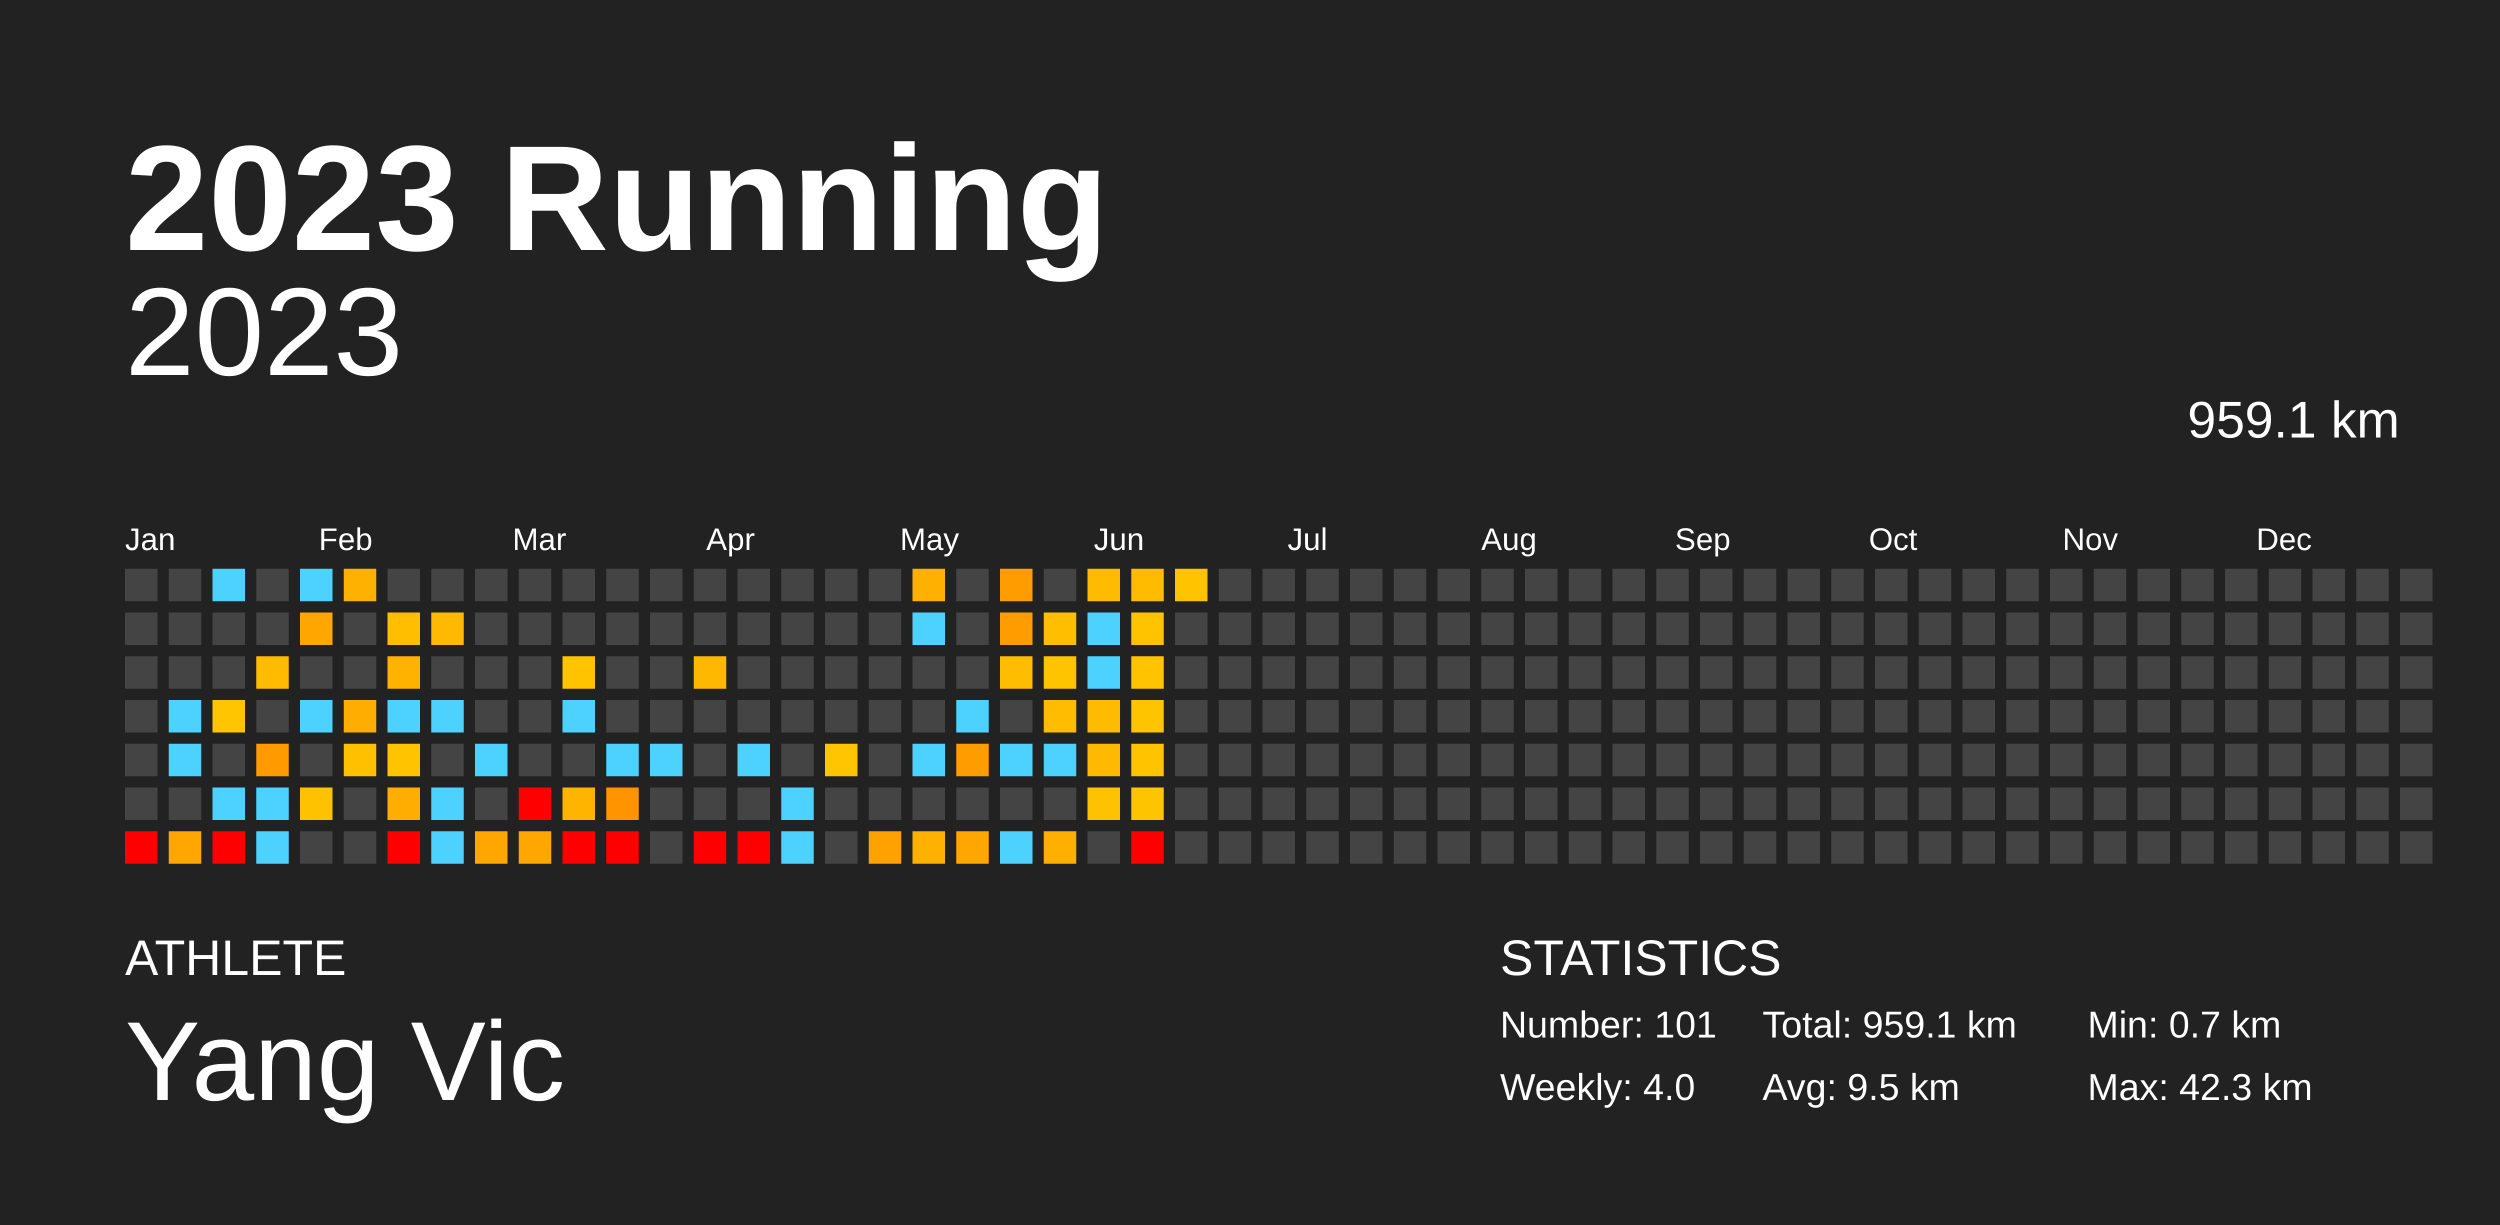
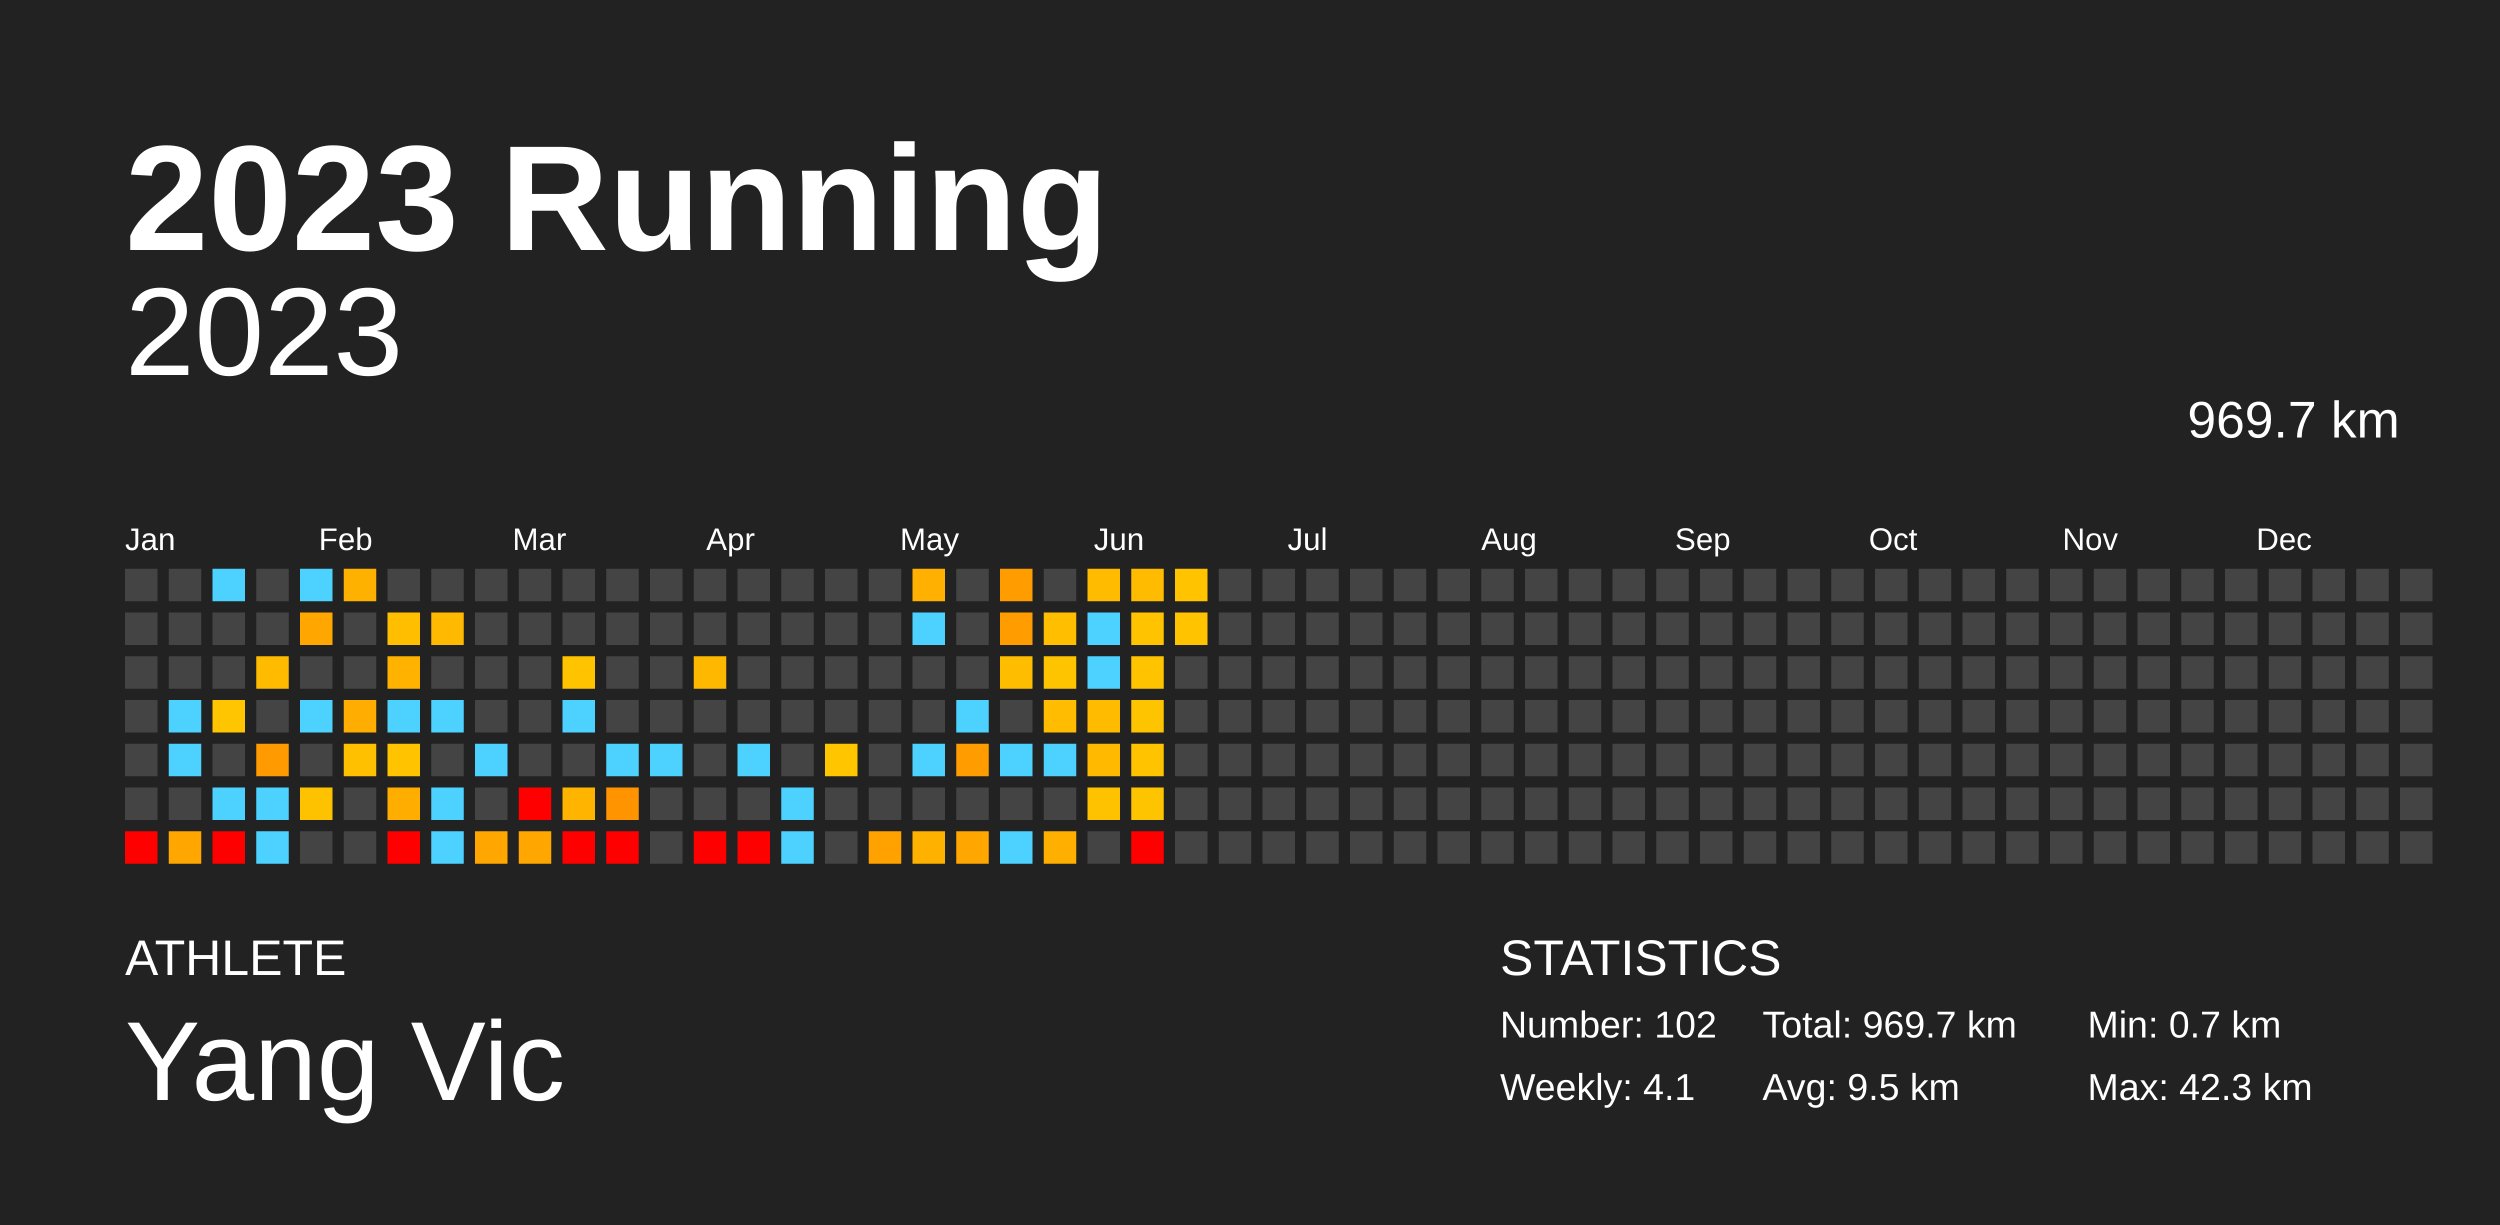
<svg xmlns="http://www.w3.org/2000/svg" baseProfile="full" height="98mm" version="1.1" viewBox="0,0,200,98" width="200mm">
  <defs />
  <rect fill="#222222" height="98" width="200" x="0" y="0" />
  <text fill="#FFFFFF" style="font-size:12px; font-family:Arial; font-weight:bold;" x="10" y="20">2023 Running</text>
  <text fill="#FFFFFF" style="font-size:4px; font-family:Arial" x="10" y="78">ATHLETE</text>
  <text fill="#FFFFFF" style="font-size:9px; font-family:Arial" x="10" y="88">Yang Vic</text>
  <text fill="#FFFFFF" style="font-size:4px; font-family:Arial" x="120" y="78">STATISTICS</text>
-   <text fill="#FFFFFF" style="font-size:3px; font-family:Arial" x="120" y="83">Number: 101</text>
-   <text fill="#FFFFFF" style="font-size:3px; font-family:Arial" x="120" y="88">Weekly: 4.0</text>
-   <text fill="#FFFFFF" style="font-size:3px; font-family:Arial" x="141" y="83">Total: 959.1 km</text>
+   <text fill="#FFFFFF" style="font-size:3px; font-family:Arial" x="120" y="83">Number: 102</text>
+   <text fill="#FFFFFF" style="font-size:3px; font-family:Arial" x="120" y="88">Weekly: 4.1</text>
+   <text fill="#FFFFFF" style="font-size:3px; font-family:Arial" x="141" y="83">Total: 969.7 km</text>
  <text fill="#FFFFFF" style="font-size:3px; font-family:Arial" x="141" y="88">Avg: 9.5 km</text>
  <text fill="#FFFFFF" style="font-size:3px; font-family:Arial" x="167" y="83">Min: 0.7 km</text>
  <text fill="#FFFFFF" style="font-size:3px; font-family:Arial" x="167" y="88">Max: 42.3 km</text>
  <text alignment-baseline="hanging" fill="#FFFFFF" style="font-size:10.0px; font-family:Arial;" x="10" y="30">2023</text>
-   <text alignment-baseline="hanging" fill="#FFFFFF" style="font-size:4.125px; font-family:Arial;" x="175" y="35">959.1 km</text>
+   <text alignment-baseline="hanging" fill="#FFFFFF" style="font-size:4.125px; font-family:Arial;" x="175" y="35">969.7 km</text>
  <text fill="#FFFFFF" style="font-size:2.5px; font-family:Arial" x="10.0" y="44">Jan</text>
  <text fill="#FFFFFF" style="font-size:2.5px; font-family:Arial" x="25.5" y="44">Feb</text>
  <text fill="#FFFFFF" style="font-size:2.5px; font-family:Arial" x="41.0" y="44">Mar</text>
  <text fill="#FFFFFF" style="font-size:2.5px; font-family:Arial" x="56.5" y="44">Apr</text>
  <text fill="#FFFFFF" style="font-size:2.5px; font-family:Arial" x="72.0" y="44">May</text>
  <text fill="#FFFFFF" style="font-size:2.5px; font-family:Arial" x="87.5" y="44">Jun</text>
  <text fill="#FFFFFF" style="font-size:2.5px; font-family:Arial" x="103.0" y="44">Jul</text>
  <text fill="#FFFFFF" style="font-size:2.5px; font-family:Arial" x="118.5" y="44">Aug</text>
  <text fill="#FFFFFF" style="font-size:2.5px; font-family:Arial" x="134.0" y="44">Sep</text>
  <text fill="#FFFFFF" style="font-size:2.5px; font-family:Arial" x="149.5" y="44">Oct</text>
  <text fill="#FFFFFF" style="font-size:2.5px; font-family:Arial" x="165.0" y="44">Nov</text>
  <text fill="#FFFFFF" style="font-size:2.5px; font-family:Arial" x="180.5" y="44">Dec</text>
  <rect fill="#444444" height="2.6" width="2.6" x="10.0" y="45.5" />
  <rect fill="#444444" height="2.6" width="2.6" x="10.0" y="49.0" />
  <rect fill="#444444" height="2.6" width="2.6" x="10.0" y="52.5" />
  <rect fill="#444444" height="2.6" width="2.6" x="10.0" y="56.0" />
  <rect fill="#444444" height="2.6" width="2.6" x="10.0" y="59.5" />
  <rect fill="#444444" height="2.6" width="2.6" x="10.0" y="63.0" />
  <rect fill="red" height="2.6" width="2.6" x="10.0" y="66.5" />
  <rect fill="#444444" height="2.6" width="2.6" x="13.5" y="45.5" />
  <rect fill="#444444" height="2.6" width="2.6" x="13.5" y="49.0" />
  <rect fill="#444444" height="2.6" width="2.6" x="13.5" y="52.5" />
  <rect fill="#4dd2ff" height="2.6" width="2.6" x="13.5" y="56.0" />
  <rect fill="#4dd2ff" height="2.6" width="2.6" x="13.5" y="59.5" />
  <rect fill="#444444" height="2.6" width="2.6" x="13.5" y="63.0" />
  <rect fill="#ffa600" height="2.6" width="2.6" x="13.5" y="66.5" />
  <rect fill="#4dd2ff" height="2.6" width="2.6" x="17.0" y="45.5" />
  <rect fill="#444444" height="2.6" width="2.6" x="17.0" y="49.0" />
  <rect fill="#444444" height="2.6" width="2.6" x="17.0" y="52.5" />
  <rect fill="#ffc500" height="2.6" width="2.6" x="17.0" y="56.0" />
  <rect fill="#444444" height="2.6" width="2.6" x="17.0" y="59.5" />
  <rect fill="#4dd2ff" height="2.6" width="2.6" x="17.0" y="63.0" />
  <rect fill="red" height="2.6" width="2.6" x="17.0" y="66.5" />
  <rect fill="#444444" height="2.6" width="2.6" x="20.5" y="45.5" />
  <rect fill="#444444" height="2.6" width="2.6" x="20.5" y="49.0" />
  <rect fill="#ffbb00" height="2.6" width="2.6" x="20.5" y="52.5" />
  <rect fill="#444444" height="2.6" width="2.6" x="20.5" y="56.0" />
  <rect fill="#ff9a00" height="2.6" width="2.6" x="20.5" y="59.5" />
  <rect fill="#4dd2ff" height="2.6" width="2.6" x="20.5" y="63.0" />
  <rect fill="#4dd2ff" height="2.6" width="2.6" x="20.5" y="66.5" />
  <rect fill="#4dd2ff" height="2.6" width="2.6" x="24.0" y="45.5" />
  <rect fill="#ffa600" height="2.6" width="2.6" x="24.0" y="49.0" />
  <rect fill="#444444" height="2.6" width="2.6" x="24.0" y="52.5" />
  <rect fill="#4dd2ff" height="2.6" width="2.6" x="24.0" y="56.0" />
  <rect fill="#444444" height="2.6" width="2.6" x="24.0" y="59.5" />
  <rect fill="#ffc200" height="2.6" width="2.6" x="24.0" y="63.0" />
  <rect fill="#444444" height="2.6" width="2.6" x="24.0" y="66.5" />
  <rect fill="#ffb100" height="2.6" width="2.6" x="27.5" y="45.5" />
  <rect fill="#444444" height="2.6" width="2.6" x="27.5" y="49.0" />
  <rect fill="#444444" height="2.6" width="2.6" x="27.5" y="52.5" />
  <rect fill="#ffad00" height="2.6" width="2.6" x="27.5" y="56.0" />
  <rect fill="#ffc000" height="2.6" width="2.6" x="27.5" y="59.5" />
  <rect fill="#444444" height="2.6" width="2.6" x="27.5" y="63.0" />
  <rect fill="#444444" height="2.6" width="2.6" x="27.5" y="66.5" />
  <rect fill="#444444" height="2.6" width="2.6" x="31.0" y="45.5" />
  <rect fill="#ffbe00" height="2.6" width="2.6" x="31.0" y="49.0" />
  <rect fill="#ffb200" height="2.6" width="2.6" x="31.0" y="52.5" />
  <rect fill="#4dd2ff" height="2.6" width="2.6" x="31.0" y="56.0" />
  <rect fill="#ffc300" height="2.6" width="2.6" x="31.0" y="59.5" />
  <rect fill="#ffae00" height="2.6" width="2.6" x="31.0" y="63.0" />
  <rect fill="red" height="2.6" width="2.6" x="31.0" y="66.5" />
  <rect fill="#444444" height="2.6" width="2.6" x="34.5" y="45.5" />
  <rect fill="#ffb900" height="2.6" width="2.6" x="34.5" y="49.0" />
  <rect fill="#444444" height="2.6" width="2.6" x="34.5" y="52.5" />
  <rect fill="#4dd2ff" height="2.6" width="2.6" x="34.5" y="56.0" />
  <rect fill="#444444" height="2.6" width="2.6" x="34.5" y="59.5" />
  <rect fill="#4dd2ff" height="2.6" width="2.6" x="34.5" y="63.0" />
  <rect fill="#4dd2ff" height="2.6" width="2.6" x="34.5" y="66.5" />
  <rect fill="#444444" height="2.6" width="2.6" x="38.0" y="45.5" />
  <rect fill="#444444" height="2.6" width="2.6" x="38.0" y="49.0" />
  <rect fill="#444444" height="2.6" width="2.6" x="38.0" y="52.5" />
  <rect fill="#444444" height="2.6" width="2.6" x="38.0" y="56.0" />
  <rect fill="#4dd2ff" height="2.6" width="2.6" x="38.0" y="59.5" />
  <rect fill="#444444" height="2.6" width="2.6" x="38.0" y="63.0" />
  <rect fill="#ffa700" height="2.6" width="2.6" x="38.0" y="66.5" />
  <rect fill="#444444" height="2.6" width="2.6" x="41.5" y="45.5" />
  <rect fill="#444444" height="2.6" width="2.6" x="41.5" y="49.0" />
  <rect fill="#444444" height="2.6" width="2.6" x="41.5" y="52.5" />
  <rect fill="#444444" height="2.6" width="2.6" x="41.5" y="56.0" />
  <rect fill="#444444" height="2.6" width="2.6" x="41.5" y="59.5" />
  <rect fill="red" height="2.6" width="2.6" x="41.5" y="63.0" />
  <rect fill="#ffa700" height="2.6" width="2.6" x="41.5" y="66.5" />
  <rect fill="#444444" height="2.6" width="2.6" x="45.0" y="45.5" />
  <rect fill="#444444" height="2.6" width="2.6" x="45.0" y="49.0" />
  <rect fill="#ffc300" height="2.6" width="2.6" x="45.0" y="52.5" />
  <rect fill="#4dd2ff" height="2.6" width="2.6" x="45.0" y="56.0" />
  <rect fill="#444444" height="2.6" width="2.6" x="45.0" y="59.5" />
  <rect fill="#ffb400" height="2.6" width="2.6" x="45.0" y="63.0" />
  <rect fill="red" height="2.6" width="2.6" x="45.0" y="66.5" />
  <rect fill="#444444" height="2.6" width="2.6" x="48.5" y="45.5" />
  <rect fill="#444444" height="2.6" width="2.6" x="48.5" y="49.0" />
  <rect fill="#444444" height="2.6" width="2.6" x="48.5" y="52.5" />
  <rect fill="#444444" height="2.6" width="2.6" x="48.5" y="56.0" />
  <rect fill="#4dd2ff" height="2.6" width="2.6" x="48.5" y="59.5" />
  <rect fill="#ff9300" height="2.6" width="2.6" x="48.5" y="63.0" />
  <rect fill="red" height="2.6" width="2.6" x="48.5" y="66.5" />
  <rect fill="#444444" height="2.6" width="2.6" x="52.0" y="45.5" />
  <rect fill="#444444" height="2.6" width="2.6" x="52.0" y="49.0" />
  <rect fill="#444444" height="2.6" width="2.6" x="52.0" y="52.5" />
  <rect fill="#444444" height="2.6" width="2.6" x="52.0" y="56.0" />
  <rect fill="#4dd2ff" height="2.6" width="2.6" x="52.0" y="59.5" />
  <rect fill="#444444" height="2.6" width="2.6" x="52.0" y="63.0" />
  <rect fill="#444444" height="2.6" width="2.6" x="52.0" y="66.5" />
  <rect fill="#444444" height="2.6" width="2.6" x="55.5" y="45.5" />
  <rect fill="#444444" height="2.6" width="2.6" x="55.5" y="49.0" />
  <rect fill="#ffb800" height="2.6" width="2.6" x="55.5" y="52.5" />
  <rect fill="#444444" height="2.6" width="2.6" x="55.5" y="56.0" />
  <rect fill="#444444" height="2.6" width="2.6" x="55.5" y="59.5" />
  <rect fill="#444444" height="2.6" width="2.6" x="55.5" y="63.0" />
  <rect fill="red" height="2.6" width="2.6" x="55.5" y="66.5" />
  <rect fill="#444444" height="2.6" width="2.6" x="59.0" y="45.5" />
  <rect fill="#444444" height="2.6" width="2.6" x="59.0" y="49.0" />
  <rect fill="#444444" height="2.6" width="2.6" x="59.0" y="52.5" />
  <rect fill="#444444" height="2.6" width="2.6" x="59.0" y="56.0" />
  <rect fill="#4dd2ff" height="2.6" width="2.6" x="59.0" y="59.5" />
  <rect fill="#444444" height="2.6" width="2.6" x="59.0" y="63.0" />
  <rect fill="red" height="2.6" width="2.6" x="59.0" y="66.5" />
  <rect fill="#444444" height="2.6" width="2.6" x="62.5" y="45.5" />
  <rect fill="#444444" height="2.6" width="2.6" x="62.5" y="49.0" />
  <rect fill="#444444" height="2.6" width="2.6" x="62.5" y="52.5" />
  <rect fill="#444444" height="2.6" width="2.6" x="62.5" y="56.0" />
  <rect fill="#444444" height="2.6" width="2.6" x="62.5" y="59.5" />
  <rect fill="#4dd2ff" height="2.6" width="2.6" x="62.5" y="63.0" />
  <rect fill="#4dd2ff" height="2.6" width="2.6" x="62.5" y="66.5" />
  <rect fill="#444444" height="2.6" width="2.6" x="66.0" y="45.5" />
  <rect fill="#444444" height="2.6" width="2.6" x="66.0" y="49.0" />
  <rect fill="#444444" height="2.6" width="2.6" x="66.0" y="52.5" />
  <rect fill="#444444" height="2.6" width="2.6" x="66.0" y="56.0" />
  <rect fill="#ffc600" height="2.6" width="2.6" x="66.0" y="59.5" />
  <rect fill="#444444" height="2.6" width="2.6" x="66.0" y="63.0" />
  <rect fill="#444444" height="2.6" width="2.6" x="66.0" y="66.5" />
  <rect fill="#444444" height="2.6" width="2.6" x="69.5" y="45.5" />
  <rect fill="#444444" height="2.6" width="2.6" x="69.5" y="49.0" />
  <rect fill="#444444" height="2.6" width="2.6" x="69.5" y="52.5" />
  <rect fill="#444444" height="2.6" width="2.6" x="69.5" y="56.0" />
  <rect fill="#444444" height="2.6" width="2.6" x="69.5" y="59.5" />
  <rect fill="#444444" height="2.6" width="2.6" x="69.5" y="63.0" />
  <rect fill="#ffa200" height="2.6" width="2.6" x="69.5" y="66.5" />
  <rect fill="#ffb000" height="2.6" width="2.6" x="73.0" y="45.5" />
  <rect fill="#4dd2ff" height="2.6" width="2.6" x="73.0" y="49.0" />
  <rect fill="#444444" height="2.6" width="2.6" x="73.0" y="52.5" />
  <rect fill="#444444" height="2.6" width="2.6" x="73.0" y="56.0" />
  <rect fill="#4dd2ff" height="2.6" width="2.6" x="73.0" y="59.5" />
  <rect fill="#444444" height="2.6" width="2.6" x="73.0" y="63.0" />
  <rect fill="#ffb100" height="2.6" width="2.6" x="73.0" y="66.5" />
  <rect fill="#444444" height="2.6" width="2.6" x="76.5" y="45.5" />
  <rect fill="#444444" height="2.6" width="2.6" x="76.5" y="49.0" />
  <rect fill="#444444" height="2.6" width="2.6" x="76.5" y="52.5" />
  <rect fill="#4dd2ff" height="2.6" width="2.6" x="76.5" y="56.0" />
  <rect fill="#ff9d00" height="2.6" width="2.6" x="76.5" y="59.5" />
  <rect fill="#444444" height="2.6" width="2.6" x="76.5" y="63.0" />
  <rect fill="#ffa600" height="2.6" width="2.6" x="76.5" y="66.5" />
  <rect fill="#ff9d00" height="2.6" width="2.6" x="80.0" y="45.5" />
  <rect fill="#ff9d00" height="2.6" width="2.6" x="80.0" y="49.0" />
  <rect fill="#ffbd00" height="2.6" width="2.6" x="80.0" y="52.5" />
  <rect fill="#444444" height="2.6" width="2.6" x="80.0" y="56.0" />
  <rect fill="#4dd2ff" height="2.6" width="2.6" x="80.0" y="59.5" />
  <rect fill="#444444" height="2.6" width="2.6" x="80.0" y="63.0" />
  <rect fill="#4dd2ff" height="2.6" width="2.6" x="80.0" y="66.5" />
  <rect fill="#444444" height="2.6" width="2.6" x="83.5" y="45.5" />
  <rect fill="#ffbf00" height="2.6" width="2.6" x="83.5" y="49.0" />
  <rect fill="#ffc400" height="2.6" width="2.6" x="83.5" y="52.5" />
  <rect fill="#ffbc00" height="2.6" width="2.6" x="83.5" y="56.0" />
  <rect fill="#4dd2ff" height="2.6" width="2.6" x="83.5" y="59.5" />
  <rect fill="#444444" height="2.6" width="2.6" x="83.5" y="63.0" />
  <rect fill="#ffaf00" height="2.6" width="2.6" x="83.5" y="66.5" />
  <rect fill="#ffbb00" height="2.6" width="2.6" x="87.0" y="45.5" />
  <rect fill="#4dd2ff" height="2.6" width="2.6" x="87.0" y="49.0" />
  <rect fill="#4dd2ff" height="2.6" width="2.6" x="87.0" y="52.5" />
  <rect fill="#ffbb00" height="2.6" width="2.6" x="87.0" y="56.0" />
  <rect fill="#ffba00" height="2.6" width="2.6" x="87.0" y="59.5" />
  <rect fill="#ffc200" height="2.6" width="2.6" x="87.0" y="63.0" />
  <rect fill="#444444" height="2.6" width="2.6" x="87.0" y="66.5" />
  <rect fill="#ffbb00" height="2.6" width="2.6" x="90.5" y="45.5" />
  <rect fill="#ffc300" height="2.6" width="2.6" x="90.5" y="49.0" />
  <rect fill="#ffc300" height="2.6" width="2.6" x="90.5" y="52.5" />
  <rect fill="#ffc400" height="2.6" width="2.6" x="90.5" y="56.0" />
  <rect fill="#ffc300" height="2.6" width="2.6" x="90.5" y="59.5" />
  <rect fill="#ffc400" height="2.6" width="2.6" x="90.5" y="63.0" />
  <rect fill="red" height="2.6" width="2.6" x="90.5" y="66.5" />
  <rect fill="#ffc300" height="2.6" width="2.6" x="94.0" y="45.5" />
-   <rect fill="#444444" height="2.6" width="2.6" x="94.0" y="49.0" />
+   <rect fill="#ffc300" height="2.6" width="2.6" x="94.0" y="49.0" />
  <rect fill="#444444" height="2.6" width="2.6" x="94.0" y="52.5" />
  <rect fill="#444444" height="2.6" width="2.6" x="94.0" y="56.0" />
  <rect fill="#444444" height="2.6" width="2.6" x="94.0" y="59.5" />
  <rect fill="#444444" height="2.6" width="2.6" x="94.0" y="63.0" />
  <rect fill="#444444" height="2.6" width="2.6" x="94.0" y="66.5" />
  <rect fill="#444444" height="2.6" width="2.6" x="97.5" y="45.5" />
  <rect fill="#444444" height="2.6" width="2.6" x="97.5" y="49.0" />
  <rect fill="#444444" height="2.6" width="2.6" x="97.5" y="52.5" />
  <rect fill="#444444" height="2.6" width="2.6" x="97.5" y="56.0" />
  <rect fill="#444444" height="2.6" width="2.6" x="97.5" y="59.5" />
  <rect fill="#444444" height="2.6" width="2.6" x="97.5" y="63.0" />
  <rect fill="#444444" height="2.6" width="2.6" x="97.5" y="66.5" />
  <rect fill="#444444" height="2.6" width="2.6" x="101.0" y="45.5" />
  <rect fill="#444444" height="2.6" width="2.6" x="101.0" y="49.0" />
  <rect fill="#444444" height="2.6" width="2.6" x="101.0" y="52.5" />
  <rect fill="#444444" height="2.6" width="2.6" x="101.0" y="56.0" />
  <rect fill="#444444" height="2.6" width="2.6" x="101.0" y="59.5" />
  <rect fill="#444444" height="2.6" width="2.6" x="101.0" y="63.0" />
  <rect fill="#444444" height="2.6" width="2.6" x="101.0" y="66.5" />
  <rect fill="#444444" height="2.6" width="2.6" x="104.5" y="45.5" />
  <rect fill="#444444" height="2.6" width="2.6" x="104.5" y="49.0" />
  <rect fill="#444444" height="2.6" width="2.6" x="104.5" y="52.5" />
  <rect fill="#444444" height="2.6" width="2.6" x="104.5" y="56.0" />
  <rect fill="#444444" height="2.6" width="2.6" x="104.5" y="59.5" />
  <rect fill="#444444" height="2.6" width="2.6" x="104.5" y="63.0" />
  <rect fill="#444444" height="2.6" width="2.6" x="104.5" y="66.5" />
  <rect fill="#444444" height="2.6" width="2.6" x="108.0" y="45.5" />
  <rect fill="#444444" height="2.6" width="2.6" x="108.0" y="49.0" />
  <rect fill="#444444" height="2.6" width="2.6" x="108.0" y="52.5" />
  <rect fill="#444444" height="2.6" width="2.6" x="108.0" y="56.0" />
  <rect fill="#444444" height="2.6" width="2.6" x="108.0" y="59.5" />
  <rect fill="#444444" height="2.6" width="2.6" x="108.0" y="63.0" />
  <rect fill="#444444" height="2.6" width="2.6" x="108.0" y="66.5" />
  <rect fill="#444444" height="2.6" width="2.6" x="111.5" y="45.5" />
  <rect fill="#444444" height="2.6" width="2.6" x="111.5" y="49.0" />
  <rect fill="#444444" height="2.6" width="2.6" x="111.5" y="52.5" />
  <rect fill="#444444" height="2.6" width="2.6" x="111.5" y="56.0" />
  <rect fill="#444444" height="2.6" width="2.6" x="111.5" y="59.5" />
  <rect fill="#444444" height="2.6" width="2.6" x="111.5" y="63.0" />
  <rect fill="#444444" height="2.6" width="2.6" x="111.5" y="66.5" />
  <rect fill="#444444" height="2.6" width="2.6" x="115.0" y="45.5" />
  <rect fill="#444444" height="2.6" width="2.6" x="115.0" y="49.0" />
  <rect fill="#444444" height="2.6" width="2.6" x="115.0" y="52.5" />
  <rect fill="#444444" height="2.6" width="2.6" x="115.0" y="56.0" />
  <rect fill="#444444" height="2.6" width="2.6" x="115.0" y="59.5" />
  <rect fill="#444444" height="2.6" width="2.6" x="115.0" y="63.0" />
  <rect fill="#444444" height="2.6" width="2.6" x="115.0" y="66.5" />
  <rect fill="#444444" height="2.6" width="2.6" x="118.5" y="45.5" />
  <rect fill="#444444" height="2.6" width="2.6" x="118.5" y="49.0" />
  <rect fill="#444444" height="2.6" width="2.6" x="118.5" y="52.5" />
  <rect fill="#444444" height="2.6" width="2.6" x="118.5" y="56.0" />
  <rect fill="#444444" height="2.6" width="2.6" x="118.5" y="59.5" />
  <rect fill="#444444" height="2.6" width="2.6" x="118.5" y="63.0" />
  <rect fill="#444444" height="2.6" width="2.6" x="118.5" y="66.5" />
  <rect fill="#444444" height="2.6" width="2.6" x="122.0" y="45.5" />
  <rect fill="#444444" height="2.6" width="2.6" x="122.0" y="49.0" />
  <rect fill="#444444" height="2.6" width="2.6" x="122.0" y="52.5" />
  <rect fill="#444444" height="2.6" width="2.6" x="122.0" y="56.0" />
  <rect fill="#444444" height="2.6" width="2.6" x="122.0" y="59.5" />
  <rect fill="#444444" height="2.6" width="2.6" x="122.0" y="63.0" />
  <rect fill="#444444" height="2.6" width="2.6" x="122.0" y="66.5" />
  <rect fill="#444444" height="2.6" width="2.6" x="125.5" y="45.5" />
  <rect fill="#444444" height="2.6" width="2.6" x="125.5" y="49.0" />
  <rect fill="#444444" height="2.6" width="2.6" x="125.5" y="52.5" />
  <rect fill="#444444" height="2.6" width="2.6" x="125.5" y="56.0" />
  <rect fill="#444444" height="2.6" width="2.6" x="125.5" y="59.5" />
  <rect fill="#444444" height="2.6" width="2.6" x="125.5" y="63.0" />
  <rect fill="#444444" height="2.6" width="2.6" x="125.5" y="66.5" />
  <rect fill="#444444" height="2.6" width="2.6" x="129.0" y="45.5" />
  <rect fill="#444444" height="2.6" width="2.6" x="129.0" y="49.0" />
  <rect fill="#444444" height="2.6" width="2.6" x="129.0" y="52.5" />
  <rect fill="#444444" height="2.6" width="2.6" x="129.0" y="56.0" />
  <rect fill="#444444" height="2.6" width="2.6" x="129.0" y="59.5" />
  <rect fill="#444444" height="2.6" width="2.6" x="129.0" y="63.0" />
  <rect fill="#444444" height="2.6" width="2.6" x="129.0" y="66.5" />
  <rect fill="#444444" height="2.6" width="2.6" x="132.5" y="45.5" />
  <rect fill="#444444" height="2.6" width="2.6" x="132.5" y="49.0" />
  <rect fill="#444444" height="2.6" width="2.6" x="132.5" y="52.5" />
  <rect fill="#444444" height="2.6" width="2.6" x="132.5" y="56.0" />
  <rect fill="#444444" height="2.6" width="2.6" x="132.5" y="59.5" />
  <rect fill="#444444" height="2.6" width="2.6" x="132.5" y="63.0" />
  <rect fill="#444444" height="2.6" width="2.6" x="132.5" y="66.5" />
  <rect fill="#444444" height="2.6" width="2.6" x="136.0" y="45.5" />
  <rect fill="#444444" height="2.6" width="2.6" x="136.0" y="49.0" />
  <rect fill="#444444" height="2.6" width="2.6" x="136.0" y="52.5" />
  <rect fill="#444444" height="2.6" width="2.6" x="136.0" y="56.0" />
  <rect fill="#444444" height="2.6" width="2.6" x="136.0" y="59.5" />
  <rect fill="#444444" height="2.6" width="2.6" x="136.0" y="63.0" />
  <rect fill="#444444" height="2.6" width="2.6" x="136.0" y="66.5" />
  <rect fill="#444444" height="2.6" width="2.6" x="139.5" y="45.5" />
  <rect fill="#444444" height="2.6" width="2.6" x="139.5" y="49.0" />
  <rect fill="#444444" height="2.6" width="2.6" x="139.5" y="52.5" />
  <rect fill="#444444" height="2.6" width="2.6" x="139.5" y="56.0" />
  <rect fill="#444444" height="2.6" width="2.6" x="139.5" y="59.5" />
  <rect fill="#444444" height="2.6" width="2.6" x="139.5" y="63.0" />
  <rect fill="#444444" height="2.6" width="2.6" x="139.5" y="66.5" />
  <rect fill="#444444" height="2.6" width="2.6" x="143.0" y="45.5" />
  <rect fill="#444444" height="2.6" width="2.6" x="143.0" y="49.0" />
  <rect fill="#444444" height="2.6" width="2.6" x="143.0" y="52.5" />
  <rect fill="#444444" height="2.6" width="2.6" x="143.0" y="56.0" />
  <rect fill="#444444" height="2.6" width="2.6" x="143.0" y="59.5" />
  <rect fill="#444444" height="2.6" width="2.6" x="143.0" y="63.0" />
  <rect fill="#444444" height="2.6" width="2.6" x="143.0" y="66.5" />
  <rect fill="#444444" height="2.6" width="2.6" x="146.5" y="45.5" />
  <rect fill="#444444" height="2.6" width="2.6" x="146.5" y="49.0" />
  <rect fill="#444444" height="2.6" width="2.6" x="146.5" y="52.5" />
  <rect fill="#444444" height="2.6" width="2.6" x="146.5" y="56.0" />
  <rect fill="#444444" height="2.6" width="2.6" x="146.5" y="59.5" />
  <rect fill="#444444" height="2.6" width="2.6" x="146.5" y="63.0" />
  <rect fill="#444444" height="2.6" width="2.6" x="146.5" y="66.5" />
  <rect fill="#444444" height="2.6" width="2.6" x="150.0" y="45.5" />
  <rect fill="#444444" height="2.6" width="2.6" x="150.0" y="49.0" />
  <rect fill="#444444" height="2.6" width="2.6" x="150.0" y="52.5" />
  <rect fill="#444444" height="2.6" width="2.6" x="150.0" y="56.0" />
  <rect fill="#444444" height="2.6" width="2.6" x="150.0" y="59.5" />
  <rect fill="#444444" height="2.6" width="2.6" x="150.0" y="63.0" />
  <rect fill="#444444" height="2.6" width="2.6" x="150.0" y="66.5" />
  <rect fill="#444444" height="2.6" width="2.6" x="153.5" y="45.5" />
  <rect fill="#444444" height="2.6" width="2.6" x="153.5" y="49.0" />
  <rect fill="#444444" height="2.6" width="2.6" x="153.5" y="52.5" />
  <rect fill="#444444" height="2.6" width="2.6" x="153.5" y="56.0" />
  <rect fill="#444444" height="2.6" width="2.6" x="153.5" y="59.5" />
  <rect fill="#444444" height="2.6" width="2.6" x="153.5" y="63.0" />
  <rect fill="#444444" height="2.6" width="2.6" x="153.5" y="66.5" />
  <rect fill="#444444" height="2.6" width="2.6" x="157.0" y="45.5" />
  <rect fill="#444444" height="2.6" width="2.6" x="157.0" y="49.0" />
  <rect fill="#444444" height="2.6" width="2.6" x="157.0" y="52.5" />
  <rect fill="#444444" height="2.6" width="2.6" x="157.0" y="56.0" />
  <rect fill="#444444" height="2.6" width="2.6" x="157.0" y="59.5" />
  <rect fill="#444444" height="2.6" width="2.6" x="157.0" y="63.0" />
  <rect fill="#444444" height="2.6" width="2.6" x="157.0" y="66.5" />
  <rect fill="#444444" height="2.6" width="2.6" x="160.5" y="45.5" />
  <rect fill="#444444" height="2.6" width="2.6" x="160.5" y="49.0" />
  <rect fill="#444444" height="2.6" width="2.6" x="160.5" y="52.5" />
  <rect fill="#444444" height="2.6" width="2.6" x="160.5" y="56.0" />
  <rect fill="#444444" height="2.6" width="2.6" x="160.5" y="59.5" />
  <rect fill="#444444" height="2.6" width="2.6" x="160.5" y="63.0" />
  <rect fill="#444444" height="2.6" width="2.6" x="160.5" y="66.5" />
  <rect fill="#444444" height="2.6" width="2.6" x="164.0" y="45.5" />
  <rect fill="#444444" height="2.6" width="2.6" x="164.0" y="49.0" />
  <rect fill="#444444" height="2.6" width="2.6" x="164.0" y="52.5" />
  <rect fill="#444444" height="2.6" width="2.6" x="164.0" y="56.0" />
  <rect fill="#444444" height="2.6" width="2.6" x="164.0" y="59.5" />
  <rect fill="#444444" height="2.6" width="2.6" x="164.0" y="63.0" />
  <rect fill="#444444" height="2.6" width="2.6" x="164.0" y="66.5" />
  <rect fill="#444444" height="2.6" width="2.6" x="167.5" y="45.5" />
  <rect fill="#444444" height="2.6" width="2.6" x="167.5" y="49.0" />
  <rect fill="#444444" height="2.6" width="2.6" x="167.5" y="52.5" />
  <rect fill="#444444" height="2.6" width="2.6" x="167.5" y="56.0" />
  <rect fill="#444444" height="2.6" width="2.6" x="167.5" y="59.5" />
  <rect fill="#444444" height="2.6" width="2.6" x="167.5" y="63.0" />
  <rect fill="#444444" height="2.6" width="2.6" x="167.5" y="66.5" />
  <rect fill="#444444" height="2.6" width="2.6" x="171.0" y="45.5" />
  <rect fill="#444444" height="2.6" width="2.6" x="171.0" y="49.0" />
  <rect fill="#444444" height="2.6" width="2.6" x="171.0" y="52.5" />
  <rect fill="#444444" height="2.6" width="2.6" x="171.0" y="56.0" />
  <rect fill="#444444" height="2.6" width="2.6" x="171.0" y="59.5" />
  <rect fill="#444444" height="2.6" width="2.6" x="171.0" y="63.0" />
  <rect fill="#444444" height="2.6" width="2.6" x="171.0" y="66.5" />
  <rect fill="#444444" height="2.6" width="2.6" x="174.5" y="45.5" />
  <rect fill="#444444" height="2.6" width="2.6" x="174.5" y="49.0" />
  <rect fill="#444444" height="2.6" width="2.6" x="174.5" y="52.5" />
  <rect fill="#444444" height="2.6" width="2.6" x="174.5" y="56.0" />
  <rect fill="#444444" height="2.6" width="2.6" x="174.5" y="59.5" />
  <rect fill="#444444" height="2.6" width="2.6" x="174.5" y="63.0" />
  <rect fill="#444444" height="2.6" width="2.6" x="174.5" y="66.5" />
  <rect fill="#444444" height="2.6" width="2.6" x="178.0" y="45.5" />
  <rect fill="#444444" height="2.6" width="2.6" x="178.0" y="49.0" />
  <rect fill="#444444" height="2.6" width="2.6" x="178.0" y="52.5" />
  <rect fill="#444444" height="2.6" width="2.6" x="178.0" y="56.0" />
  <rect fill="#444444" height="2.6" width="2.6" x="178.0" y="59.5" />
  <rect fill="#444444" height="2.6" width="2.6" x="178.0" y="63.0" />
  <rect fill="#444444" height="2.6" width="2.6" x="178.0" y="66.5" />
  <rect fill="#444444" height="2.6" width="2.6" x="181.5" y="45.5" />
  <rect fill="#444444" height="2.6" width="2.6" x="181.5" y="49.0" />
  <rect fill="#444444" height="2.6" width="2.6" x="181.5" y="52.5" />
  <rect fill="#444444" height="2.6" width="2.6" x="181.5" y="56.0" />
  <rect fill="#444444" height="2.6" width="2.6" x="181.5" y="59.5" />
  <rect fill="#444444" height="2.6" width="2.6" x="181.5" y="63.0" />
  <rect fill="#444444" height="2.6" width="2.6" x="181.5" y="66.5" />
  <rect fill="#444444" height="2.6" width="2.6" x="185.0" y="45.5" />
  <rect fill="#444444" height="2.6" width="2.6" x="185.0" y="49.0" />
  <rect fill="#444444" height="2.6" width="2.6" x="185.0" y="52.5" />
  <rect fill="#444444" height="2.6" width="2.6" x="185.0" y="56.0" />
  <rect fill="#444444" height="2.6" width="2.6" x="185.0" y="59.5" />
  <rect fill="#444444" height="2.6" width="2.6" x="185.0" y="63.0" />
  <rect fill="#444444" height="2.6" width="2.6" x="185.0" y="66.5" />
  <rect fill="#444444" height="2.6" width="2.6" x="188.5" y="45.5" />
  <rect fill="#444444" height="2.6" width="2.6" x="188.5" y="49.0" />
  <rect fill="#444444" height="2.6" width="2.6" x="188.5" y="52.5" />
  <rect fill="#444444" height="2.6" width="2.6" x="188.5" y="56.0" />
  <rect fill="#444444" height="2.6" width="2.6" x="188.5" y="59.5" />
  <rect fill="#444444" height="2.6" width="2.6" x="188.5" y="63.0" />
  <rect fill="#444444" height="2.6" width="2.6" x="188.5" y="66.5" />
  <rect fill="#444444" height="2.6" width="2.6" x="192.0" y="45.5" />
  <rect fill="#444444" height="2.6" width="2.6" x="192.0" y="49.0" />
  <rect fill="#444444" height="2.6" width="2.6" x="192.0" y="52.5" />
  <rect fill="#444444" height="2.6" width="2.6" x="192.0" y="56.0" />
  <rect fill="#444444" height="2.6" width="2.6" x="192.0" y="59.5" />
  <rect fill="#444444" height="2.6" width="2.6" x="192.0" y="63.0" />
  <rect fill="#444444" height="2.6" width="2.6" x="192.0" y="66.5" />
</svg>
